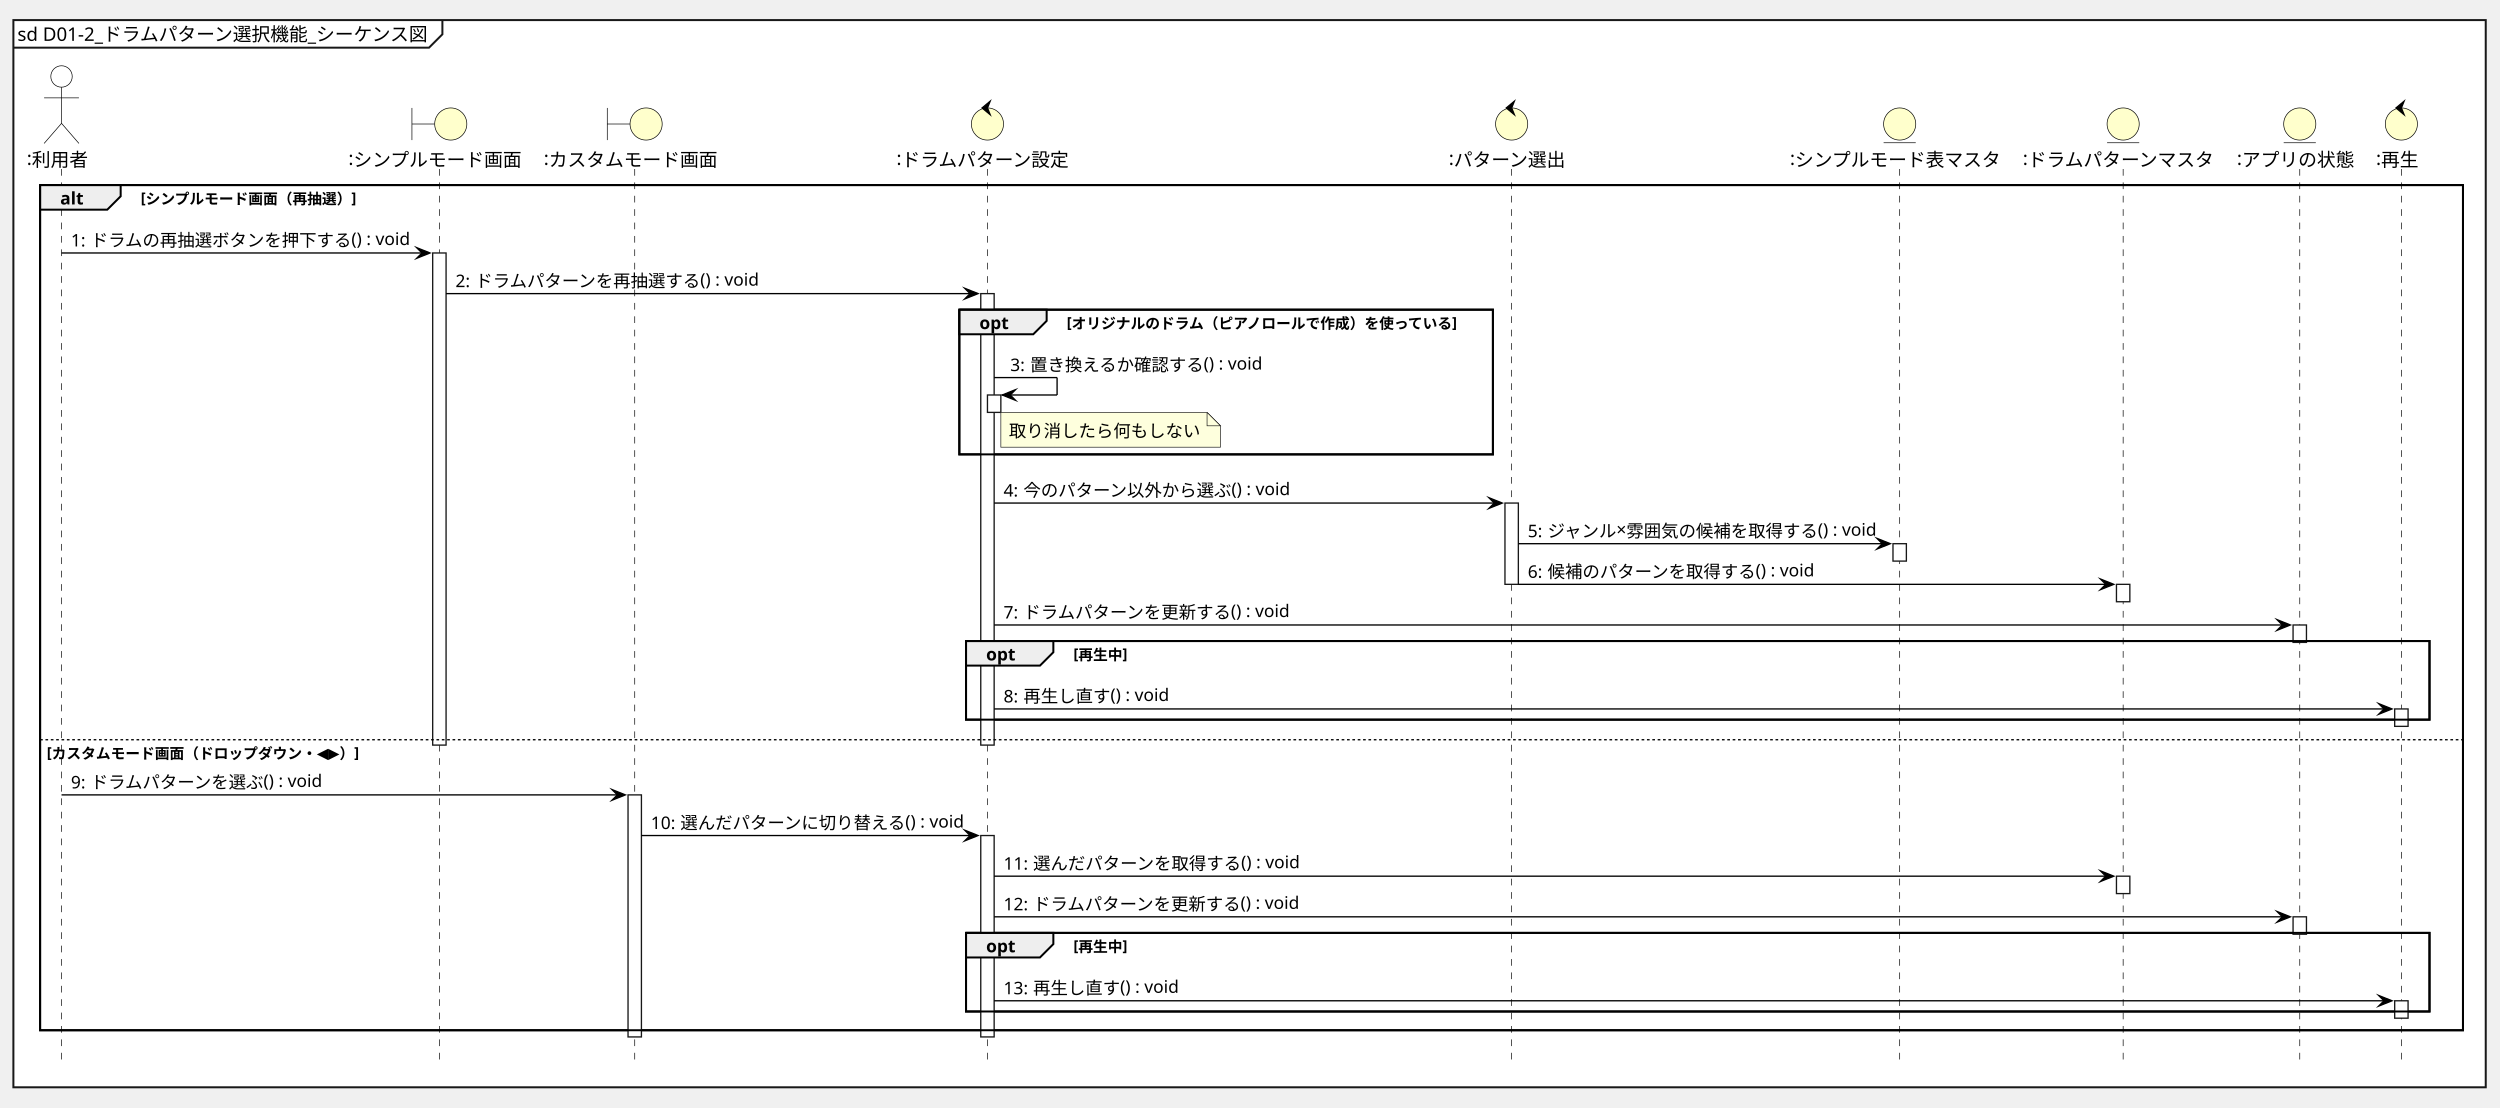
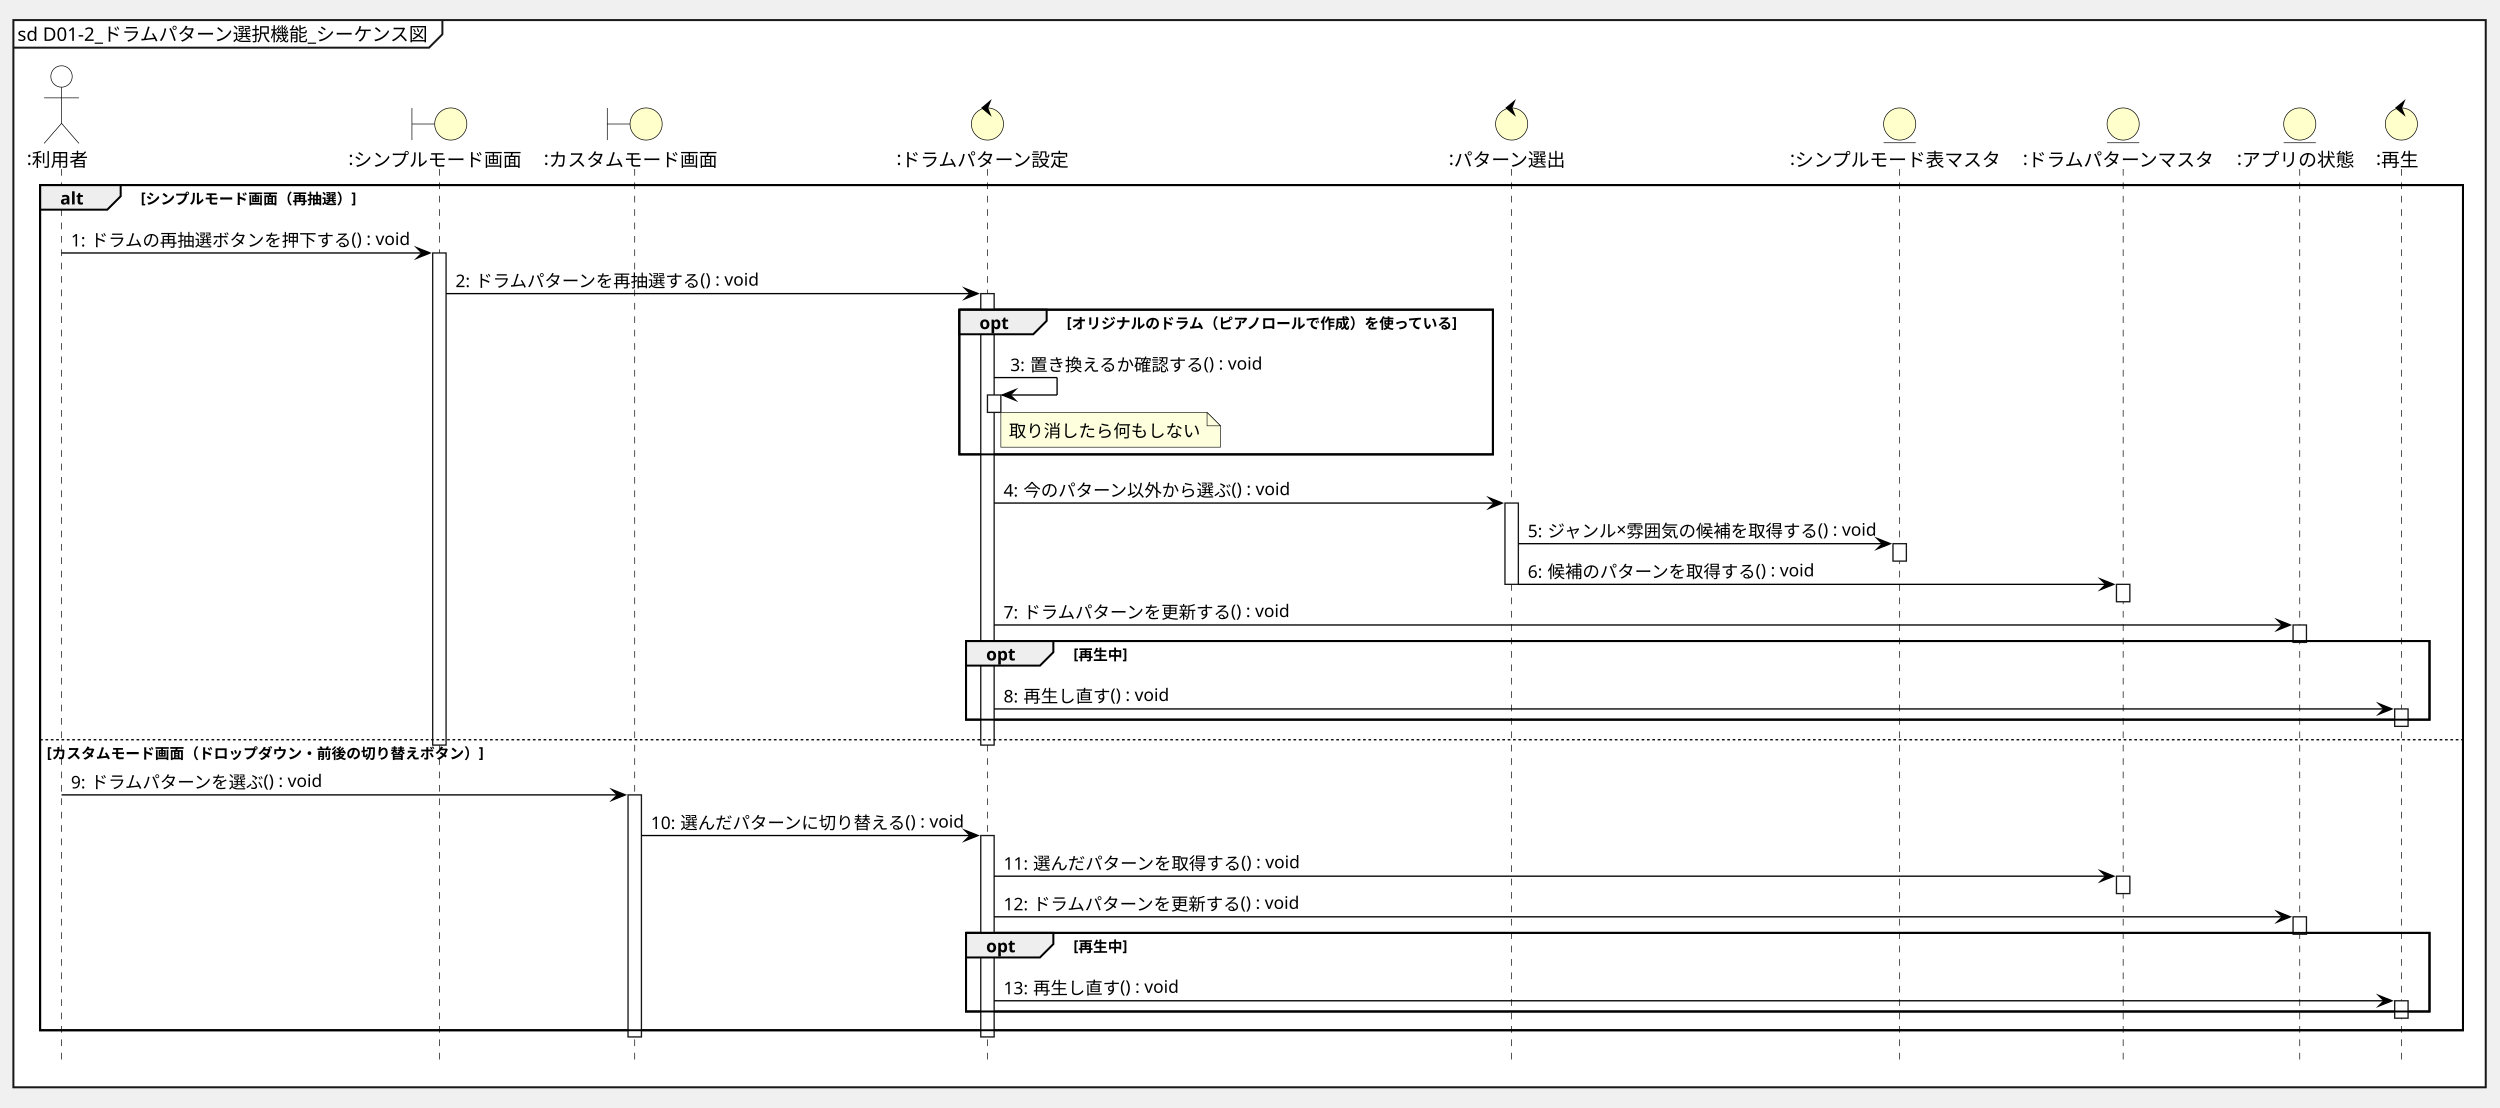
<svg xmlns="http://www.w3.org/2000/svg" version="1.1" data-diagram-type="SEQUENCE" style="width:1867px;height:827px;background:#FFFFFF;" width="1867px" height="827px" viewBox="0 0 1867 827" zoomAndPan="magnify" preserveAspectRatio="none" contentStyleType="text/css">
  <defs />
  <g font-family="sans-serif" lengthAdjust="spacing">
    <rect x="10" y="15" width="1846.351" height="796.992" fill="#FFF" style="stroke:#181818;stroke-width:1.5;" />
    <path d="M330.379,15 L330.379,25.609 L320.379,35.609 L10,35.609" style="stroke:#181818;stroke-width:1.5;" fill="none" />
    <text x="13" y="30.533" fill="#000" font-size="14" textLength="310.379">sd D01-2_ドラムパターン選択機能_シーケンス図</text>
    <rect x="29.945" y="138.219" width="1809.406" height="631.164" fill="none" style="stroke:#000;stroke-width:1.5;" />
    <rect x="716.432" y="231.273" width="398.475" height="108.055" fill="none" style="stroke:#000;stroke-width:1.5;" />
    <rect x="721.432" y="478.734" width="1092.919" height="58.703" fill="none" style="stroke:#000;stroke-width:1.5;" />
    <rect x="721.432" y="696.68" width="1092.919" height="58.703" fill="none" style="stroke:#000;stroke-width:1.5;" />
    <g class="participant-lifeline" data-qualified-name="L1" data-entity-uid="part1" id="part1-lifeline" data-source-line="4">
      <g>
        <rect x="42.445" y="126.219" width="8" height="667.164" fill="#000" fill-opacity="0" />
        <line x1="45.945" y1="126.219" x2="45.945" y2="793.383" style="stroke:#000;stroke-width:0.5;stroke-dasharray:5,5;" />
      </g>
    </g>
    <g class="participant-lifeline" data-qualified-name="L2" data-entity-uid="part2" id="part2-lifeline" data-source-line="5">
      <g>
        <rect x="324.628" y="126.219" width="8" height="667.164" fill="#000" fill-opacity="0" />
        <line x1="328.128" y1="126.219" x2="328.128" y2="793.383" style="stroke:#000;stroke-width:0.5;stroke-dasharray:5,5;" />
      </g>
    </g>
    <g>
      <rect x="323.128" y="188.922" width="10" height="367.516" fill="#FFF" style="stroke:#181818;stroke-width:1;" />
    </g>
    <g class="participant-lifeline" data-qualified-name="L3" data-entity-uid="part3" id="part3-lifeline" data-source-line="6">
      <g>
        <rect x="470.518" y="126.219" width="8" height="667.164" fill="#000" fill-opacity="0" />
        <line x1="474.018" y1="126.219" x2="474.018" y2="793.383" style="stroke:#000;stroke-width:0.5;stroke-dasharray:5,5;" />
      </g>
    </g>
    <g>
      <rect x="469.018" y="593.625" width="10" height="180.758" fill="#FFF" style="stroke:#181818;stroke-width:1;" />
    </g>
    <g class="participant-lifeline" data-qualified-name="L4" data-entity-uid="part4" id="part4-lifeline" data-source-line="7">
      <g>
        <rect x="733.932" y="126.219" width="8" height="667.164" fill="#000" fill-opacity="0" />
        <line x1="737.432" y1="126.219" x2="737.432" y2="793.383" style="stroke:#000;stroke-width:0.5;stroke-dasharray:5,5;" />
      </g>
    </g>
    <g>
      <rect x="732.432" y="219.273" width="10" height="337.164" fill="#FFF" style="stroke:#181818;stroke-width:1;" />
    </g>
    <g>
      <rect x="732.432" y="623.977" width="10" height="150.406" fill="#FFF" style="stroke:#181818;stroke-width:1;" />
    </g>
    <g>
      <rect x="737.432" y="294.977" width="10" height="13" fill="#FFF" style="stroke:#181818;stroke-width:1;" />
    </g>
    <g class="participant-lifeline" data-qualified-name="L5" data-entity-uid="part5" id="part5-lifeline" data-source-line="8">
      <g>
        <rect x="1125.406" y="126.219" width="8" height="667.164" fill="#000" fill-opacity="0" />
        <line x1="1128.906" y1="126.219" x2="1128.906" y2="793.383" style="stroke:#000;stroke-width:0.5;stroke-dasharray:5,5;" />
      </g>
    </g>
    <g>
      <rect x="1123.906" y="375.68" width="10" height="60.703" fill="#FFF" style="stroke:#181818;stroke-width:1;" />
    </g>
    <g class="participant-lifeline" data-qualified-name="L6" data-entity-uid="part6" id="part6-lifeline" data-source-line="9">
      <g>
        <rect x="1415.182" y="126.219" width="8" height="667.164" fill="#000" fill-opacity="0" />
        <line x1="1418.682" y1="126.219" x2="1418.682" y2="793.383" style="stroke:#000;stroke-width:0.5;stroke-dasharray:5,5;" />
      </g>
    </g>
    <g>
      <rect x="1413.682" y="406.031" width="10" height="13" fill="#FFF" style="stroke:#181818;stroke-width:1;" />
    </g>
    <g class="participant-lifeline" data-qualified-name="L7" data-entity-uid="part7" id="part7-lifeline" data-source-line="10">
      <g>
        <rect x="1582.071" y="126.219" width="8" height="667.164" fill="#000" fill-opacity="0" />
        <line x1="1585.571" y1="126.219" x2="1585.571" y2="793.383" style="stroke:#000;stroke-width:0.5;stroke-dasharray:5,5;" />
      </g>
    </g>
    <g>
      <rect x="1580.571" y="436.383" width="10" height="13" fill="#FFF" style="stroke:#181818;stroke-width:1;" />
    </g>
    <g>
      <rect x="1580.571" y="654.328" width="10" height="13" fill="#FFF" style="stroke:#181818;stroke-width:1;" />
    </g>
    <g class="participant-lifeline" data-qualified-name="L8" data-entity-uid="part8" id="part8-lifeline" data-source-line="11">
      <g>
        <rect x="1713.961" y="126.219" width="8" height="667.164" fill="#000" fill-opacity="0" />
        <line x1="1717.461" y1="126.219" x2="1717.461" y2="793.383" style="stroke:#000;stroke-width:0.5;stroke-dasharray:5,5;" />
      </g>
    </g>
    <g>
      <rect x="1712.461" y="466.734" width="10" height="13" fill="#FFF" style="stroke:#181818;stroke-width:1;" />
    </g>
    <g>
      <rect x="1712.461" y="684.68" width="10" height="13" fill="#FFF" style="stroke:#181818;stroke-width:1;" />
    </g>
    <g class="participant-lifeline" data-qualified-name="L9" data-entity-uid="part9" id="part9-lifeline" data-source-line="12">
      <g>
        <rect x="1789.851" y="126.219" width="8" height="667.164" fill="#000" fill-opacity="0" />
        <line x1="1793.351" y1="126.219" x2="1793.351" y2="793.383" style="stroke:#000;stroke-width:0.5;stroke-dasharray:5,5;" />
      </g>
    </g>
    <g>
      <rect x="1788.351" y="529.438" width="10" height="13" fill="#FFF" style="stroke:#181818;stroke-width:1;" />
    </g>
    <g>
      <rect x="1788.351" y="747.383" width="10" height="13" fill="#FFF" style="stroke:#181818;stroke-width:1;" />
    </g>
    <g class="participant participant-head" data-qualified-name="L1" data-entity-uid="part1" id="part1-head" data-source-line="4">
      <text x="20" y="123.143" fill="#000" font-size="14" textLength="45.89">:利用者</text>
      <ellipse cx="45.945" cy="57.109" rx="8" ry="8" fill="#FFF" style="stroke:#000;stroke-width:0.5;" />
      <path d="M45.945,65.109 L45.945,92.109 M32.945,73.109 L58.945,73.109 M45.945,92.109 L32.945,107.109 M45.945,92.109 L58.945,107.109" style="stroke:#000;stroke-width:0.5;" fill="none" />
    </g>
    <g class="participant participant-head" data-qualified-name="L2" data-entity-uid="part2" id="part2-head" data-source-line="5">
      <text x="260.184" y="123.143" fill="#000" font-size="14" textLength="129.89">:シンプルモード画面</text>
      <path d="M307.628,80.609 L307.628,104.609 M307.628,92.609 L324.628,92.609" style="stroke:#000;stroke-width:0.5;" fill="none" />
      <ellipse cx="336.628" cy="92.609" rx="12" ry="12" fill="#FFC" style="stroke:#000;stroke-width:0.5;" />
    </g>
    <g class="participant participant-head" data-qualified-name="L3" data-entity-uid="part3" id="part3-head" data-source-line="6">
      <text x="406.073" y="123.143" fill="#000" font-size="14" textLength="129.89">:カスタムモード画面</text>
      <path d="M453.518,80.609 L453.518,104.609 M453.518,92.609 L470.518,92.609" style="stroke:#000;stroke-width:0.5;" fill="none" />
      <ellipse cx="482.518" cy="92.609" rx="12" ry="12" fill="#FFC" style="stroke:#000;stroke-width:0.5;" />
    </g>
    <g class="participant participant-head" data-qualified-name="L4" data-entity-uid="part4" id="part4-head" data-source-line="7">
      <text x="669.487" y="123.143" fill="#000" font-size="14" textLength="129.89">:ドラムパターン設定</text>
      <ellipse cx="737.432" cy="92.609" rx="12" ry="12" fill="#FFC" style="stroke:#000;stroke-width:0.5;" />
      <polygon points="733.432,80.609,739.432,75.609,737.432,80.609,739.432,85.609,733.432,80.609" fill="#000" style="stroke:#000;stroke-width:1;stroke-linejoin:miter;stroke-miterlimit:10;" />
    </g>
    <g class="participant participant-head" data-qualified-name="L5" data-entity-uid="part5" id="part5-head" data-source-line="8">
      <text x="1081.961" y="123.143" fill="#000" font-size="14" textLength="87.89">:パターン選出</text>
      <ellipse cx="1128.906" cy="92.609" rx="12" ry="12" fill="#FFC" style="stroke:#000;stroke-width:0.5;" />
      <polygon points="1124.906,80.609,1130.906,75.609,1128.906,80.609,1130.906,85.609,1124.906,80.609" fill="#000" style="stroke:#000;stroke-width:1;stroke-linejoin:miter;stroke-miterlimit:10;" />
    </g>
    <g class="participant participant-head" data-qualified-name="L6" data-entity-uid="part6" id="part6-head" data-source-line="9">
      <text x="1336.737" y="123.143" fill="#000" font-size="14" textLength="157.89">:シンプルモード表マスタ</text>
      <ellipse cx="1418.682" cy="92.609" rx="12" ry="12" fill="#FFC" style="stroke:#000;stroke-width:0.5;" />
      <line x1="1406.682" y1="106.609" x2="1430.682" y2="106.609" style="stroke:#000;stroke-width:0.5;" />
    </g>
    <g class="participant participant-head" data-qualified-name="L7" data-entity-uid="part7" id="part7-head" data-source-line="10">
      <text x="1510.626" y="123.143" fill="#000" font-size="14" textLength="143.89">:ドラムパターンマスタ</text>
      <ellipse cx="1585.571" cy="92.609" rx="12" ry="12" fill="#FFC" style="stroke:#000;stroke-width:0.5;" />
      <line x1="1573.571" y1="106.609" x2="1597.571" y2="106.609" style="stroke:#000;stroke-width:0.5;" />
    </g>
    <g class="participant participant-head" data-qualified-name="L8" data-entity-uid="part8" id="part8-head" data-source-line="11">
      <text x="1670.516" y="123.143" fill="#000" font-size="14" textLength="87.89">:アプリの状態</text>
      <ellipse cx="1717.461" cy="92.609" rx="12" ry="12" fill="#FFC" style="stroke:#000;stroke-width:0.5;" />
      <line x1="1705.461" y1="106.609" x2="1729.461" y2="106.609" style="stroke:#000;stroke-width:0.5;" />
    </g>
    <g class="participant participant-head" data-qualified-name="L9" data-entity-uid="part9" id="part9-head" data-source-line="12">
      <text x="1774.406" y="123.143" fill="#000" font-size="14" textLength="31.89">:再生</text>
      <ellipse cx="1793.351" cy="92.609" rx="12" ry="12" fill="#FFC" style="stroke:#000;stroke-width:0.5;" />
      <polygon points="1789.351,80.609,1795.351,75.609,1793.351,80.609,1795.351,85.609,1789.351,80.609" fill="#000" style="stroke:#000;stroke-width:1;stroke-linejoin:miter;stroke-miterlimit:10;" />
    </g>
    <path d="M29.945,138.219 L90.116,138.219 L90.116,146.57 L80.116,156.57 L29.945,156.57 L29.945,138.219" style="stroke:#000;stroke-width:1.5;" fill="#EEE" />
    <rect x="29.945" y="138.219" width="1809.406" height="631.164" fill="none" style="stroke:#000;stroke-width:1.5;" />
    <text x="44.945" y="152.714" fill="#000" font-size="13" textLength="15.171" font-weight="700">alt</text>
    <text x="105.116" y="151.638" fill="#000" font-size="11" textLength="166.139" font-weight="700">[シンプルモード画面（再抽選）]</text>
    <g class="message" data-entity-1="part1" data-entity-2="part2" id="msg1" data-source-line="15">
      <polygon points="311.128,184.922,321.128,188.922,311.128,192.922,315.128,188.922" fill="#000" style="stroke:#000;stroke-width:1;stroke-linejoin:miter;stroke-miterlimit:10;" />
      <line x1="45.945" y1="188.922" x2="317.128" y2="188.922" style="stroke:#000;stroke-width:1;" />
      <text x="52.945" y="184.065" fill="#000" font-size="13" textLength="10.842">1:</text>
      <text x="67.787" y="184.065" fill="#000" font-size="13" textLength="238.342">ドラムの再抽選ボタンを押下する() : void</text>
    </g>
    <g class="message" data-entity-1="part2" data-entity-2="part4" id="msg2" data-source-line="17">
      <polygon points="720.432,215.273,730.432,219.273,720.432,223.273,724.432,219.273" fill="#000" style="stroke:#000;stroke-width:1;stroke-linejoin:miter;stroke-miterlimit:10;" />
      <line x1="333.128" y1="219.273" x2="726.432" y2="219.273" style="stroke:#000;stroke-width:1;" />
      <text x="340.128" y="214.417" fill="#000" font-size="13" textLength="10.842">2:</text>
      <text x="354.97" y="214.417" fill="#000" font-size="13" textLength="212.342">ドラムパターンを再抽選する() : void</text>
    </g>
    <path d="M716.432,231.273 L781.643,231.273 L781.643,239.625 L771.643,249.625 L716.432,249.625 L716.432,231.273" style="stroke:#000;stroke-width:1.5;" fill="#EEE" />
    <rect x="716.432" y="231.273" width="398.475" height="108.055" fill="none" style="stroke:#000;stroke-width:1.5;" />
    <text x="731.432" y="245.769" fill="#000" font-size="13" textLength="20.211" font-weight="700">opt</text>
    <text x="796.643" y="244.692" fill="#000" font-size="11" textLength="302.264" font-weight="700">[オリジナルのドラム（ピアノロールで作成）を使っている]</text>
    <g class="message" data-entity-1="part4" data-entity-2="part4" id="msg3" data-source-line="20">
      <line x1="742.432" y1="281.977" x2="789.432" y2="281.977" style="stroke:#000;stroke-width:1;" />
      <line x1="789.432" y1="281.977" x2="789.432" y2="294.977" style="stroke:#000;stroke-width:1;" />
      <line x1="748.432" y1="294.977" x2="789.432" y2="294.977" style="stroke:#000;stroke-width:1;" />
      <polygon points="758.432,290.977,748.432,294.977,758.432,298.977,754.432,294.977" fill="#000" style="stroke:#000;stroke-width:1;stroke-linejoin:miter;stroke-miterlimit:10;" />
      <text x="754.432" y="277.12" fill="#000" font-size="13" textLength="10.842">3:</text>
      <text x="769.273" y="277.12" fill="#000" font-size="13" textLength="173.342">置き換えるか確認する() : void</text>
    </g>
    <path d="M747.432,307.977 L747.432,333.977 L911.432,333.977 L911.432,317.977 L901.432,307.977 L747.432,307.977" style="stroke:#181818;stroke-width:0.5;" fill="#FEFFDD" />
    <path d="M901.432,307.977 L901.432,317.977 L911.432,317.977 L901.432,307.977" style="stroke:#181818;stroke-width:0.5;" fill="#FEFFDD" />
    <text x="753.432" y="326.472" fill="#000" font-size="13" textLength="143">取り消したら何もしない</text>
    <g class="message" data-entity-1="part4" data-entity-2="part5" id="msg4" data-source-line="25">
      <polygon points="1111.906,371.68,1121.906,375.68,1111.906,379.68,1115.906,375.68" fill="#000" style="stroke:#000;stroke-width:1;stroke-linejoin:miter;stroke-miterlimit:10;" />
      <line x1="742.432" y1="375.68" x2="1117.906" y2="375.68" style="stroke:#000;stroke-width:1;" />
      <text x="749.432" y="370.823" fill="#000" font-size="13" textLength="10.842">4:</text>
      <text x="764.273" y="370.823" fill="#000" font-size="13" textLength="199.342">今のパターン以外から選ぶ() : void</text>
    </g>
    <g class="message" data-entity-1="part5" data-entity-2="part6" id="msg5" data-source-line="27">
      <polygon points="1401.682,402.031,1411.682,406.031,1401.682,410.031,1405.682,406.031" fill="#000" style="stroke:#000;stroke-width:1;stroke-linejoin:miter;stroke-miterlimit:10;" />
      <line x1="1133.906" y1="406.031" x2="1407.682" y2="406.031" style="stroke:#000;stroke-width:1;" />
      <text x="1140.906" y="401.175" fill="#000" font-size="13" textLength="10.842">5:</text>
      <text x="1155.748" y="401.175" fill="#000" font-size="13" textLength="245.934">ジャンル×雰囲気の候補を取得する() : void</text>
    </g>
    <g class="message" data-entity-1="part5" data-entity-2="part7" id="msg6" data-source-line="30">
      <polygon points="1568.571,432.383,1578.571,436.383,1568.571,440.383,1572.571,436.383" fill="#000" style="stroke:#000;stroke-width:1;stroke-linejoin:miter;stroke-miterlimit:10;" />
      <line x1="1133.906" y1="436.383" x2="1574.571" y2="436.383" style="stroke:#000;stroke-width:1;" />
      <text x="1140.906" y="431.526" fill="#000" font-size="13" textLength="10.842">6:</text>
      <text x="1155.748" y="431.526" fill="#000" font-size="13" textLength="199.342">候補のパターンを取得する() : void</text>
    </g>
    <g class="message" data-entity-1="part4" data-entity-2="part8" id="msg7" data-source-line="34">
      <polygon points="1700.461,462.734,1710.461,466.734,1700.461,470.734,1704.461,466.734" fill="#000" style="stroke:#000;stroke-width:1;stroke-linejoin:miter;stroke-miterlimit:10;" />
      <line x1="742.432" y1="466.734" x2="1706.461" y2="466.734" style="stroke:#000;stroke-width:1;" />
      <text x="749.432" y="461.878" fill="#000" font-size="13" textLength="10.842">7:</text>
      <text x="764.273" y="461.878" fill="#000" font-size="13" textLength="199.342">ドラムパターンを更新する() : void</text>
    </g>
    <path d="M721.432,478.734 L786.643,478.734 L786.643,487.086 L776.643,497.086 L721.432,497.086 L721.432,478.734" style="stroke:#000;stroke-width:1.5;" fill="#EEE" />
    <rect x="721.432" y="478.734" width="1092.919" height="58.703" fill="none" style="stroke:#000;stroke-width:1.5;" />
    <text x="736.432" y="493.229" fill="#000" font-size="13" textLength="20.211" font-weight="700">opt</text>
    <text x="801.643" y="492.153" fill="#000" font-size="11" textLength="41.357" font-weight="700">[再生中]</text>
    <g class="message" data-entity-1="part4" data-entity-2="part9" id="msg8" data-source-line="38">
      <polygon points="1776.351,525.438,1786.351,529.438,1776.351,533.438,1780.351,529.438" fill="#000" style="stroke:#000;stroke-width:1;stroke-linejoin:miter;stroke-miterlimit:10;" />
      <line x1="742.432" y1="529.438" x2="1782.351" y2="529.438" style="stroke:#000;stroke-width:1;" />
      <text x="749.432" y="524.581" fill="#000" font-size="13" textLength="10.842">8:</text>
      <text x="764.273" y="524.581" fill="#000" font-size="13" textLength="108.342">再生し直す() : void</text>
    </g>
    <line x1="29.945" y1="552.438" x2="1839.351" y2="552.438" style="stroke:#000;stroke-width:1;stroke-dasharray:2,2;" />
-     <text x="34.945" y="565.856" fill="#000" font-size="11" textLength="234.545" font-weight="700">[カスタムモード画面（ドロップダウン・◀▶）]</text>
+     <text x="34.945" y="565.856" fill="#000" font-size="11" textLength="336.295" font-weight="700">[カスタムモード画面（ドロップダウン・前後の切り替えボタン）]</text>
    <g class="message" data-entity-1="part1" data-entity-2="part3" id="msg9" data-source-line="45">
      <polygon points="457.018,589.625,467.018,593.625,457.018,597.625,461.018,593.625" fill="#000" style="stroke:#000;stroke-width:1;stroke-linejoin:miter;stroke-miterlimit:10;" />
      <line x1="45.945" y1="593.625" x2="463.018" y2="593.625" style="stroke:#000;stroke-width:1;" />
      <text x="52.945" y="588.769" fill="#000" font-size="13" textLength="10.842">9:</text>
      <text x="67.787" y="588.769" fill="#000" font-size="13" textLength="173.342">ドラムパターンを選ぶ() : void</text>
    </g>
    <g class="message" data-entity-1="part3" data-entity-2="part4" id="msg10" data-source-line="47">
      <polygon points="720.432,619.977,730.432,623.977,720.432,627.977,724.432,623.977" fill="#000" style="stroke:#000;stroke-width:1;stroke-linejoin:miter;stroke-miterlimit:10;" />
      <line x1="479.018" y1="623.977" x2="726.432" y2="623.977" style="stroke:#000;stroke-width:1;" />
      <text x="486.018" y="619.12" fill="#000" font-size="13" textLength="18.072">10:</text>
      <text x="508.09" y="619.12" fill="#000" font-size="13" textLength="212.342">選んだパターンに切り替える() : void</text>
    </g>
    <g class="message" data-entity-1="part4" data-entity-2="part7" id="msg11" data-source-line="49">
      <polygon points="1568.571,650.328,1578.571,654.328,1568.571,658.328,1572.571,654.328" fill="#000" style="stroke:#000;stroke-width:1;stroke-linejoin:miter;stroke-miterlimit:10;" />
      <line x1="742.432" y1="654.328" x2="1574.571" y2="654.328" style="stroke:#000;stroke-width:1;" />
      <text x="749.432" y="649.472" fill="#000" font-size="13" textLength="18.072">11:</text>
      <text x="771.503" y="649.472" fill="#000" font-size="13" textLength="199.342">選んだパターンを取得する() : void</text>
    </g>
    <g class="message" data-entity-1="part4" data-entity-2="part8" id="msg12" data-source-line="52">
      <polygon points="1700.461,680.68,1710.461,684.68,1700.461,688.68,1704.461,684.68" fill="#000" style="stroke:#000;stroke-width:1;stroke-linejoin:miter;stroke-miterlimit:10;" />
      <line x1="742.432" y1="684.68" x2="1706.461" y2="684.68" style="stroke:#000;stroke-width:1;" />
      <text x="749.432" y="679.823" fill="#000" font-size="13" textLength="18.072">12:</text>
      <text x="771.503" y="679.823" fill="#000" font-size="13" textLength="199.342">ドラムパターンを更新する() : void</text>
    </g>
    <path d="M721.432,696.68 L786.643,696.68 L786.643,705.031 L776.643,715.031 L721.432,715.031 L721.432,696.68" style="stroke:#000;stroke-width:1.5;" fill="#EEE" />
    <rect x="721.432" y="696.68" width="1092.919" height="58.703" fill="none" style="stroke:#000;stroke-width:1.5;" />
    <text x="736.432" y="711.175" fill="#000" font-size="13" textLength="20.211" font-weight="700">opt</text>
    <text x="801.643" y="710.099" fill="#000" font-size="11" textLength="41.357" font-weight="700">[再生中]</text>
    <g class="message" data-entity-1="part4" data-entity-2="part9" id="msg13" data-source-line="56">
      <polygon points="1776.351,743.383,1786.351,747.383,1776.351,751.383,1780.351,747.383" fill="#000" style="stroke:#000;stroke-width:1;stroke-linejoin:miter;stroke-miterlimit:10;" />
      <line x1="742.432" y1="747.383" x2="1782.351" y2="747.383" style="stroke:#000;stroke-width:1;" />
      <text x="749.432" y="742.526" fill="#000" font-size="13" textLength="18.072">13:</text>
      <text x="771.503" y="742.526" fill="#000" font-size="13" textLength="108.342">再生し直す() : void</text>
    </g>
  </g>
</svg>
